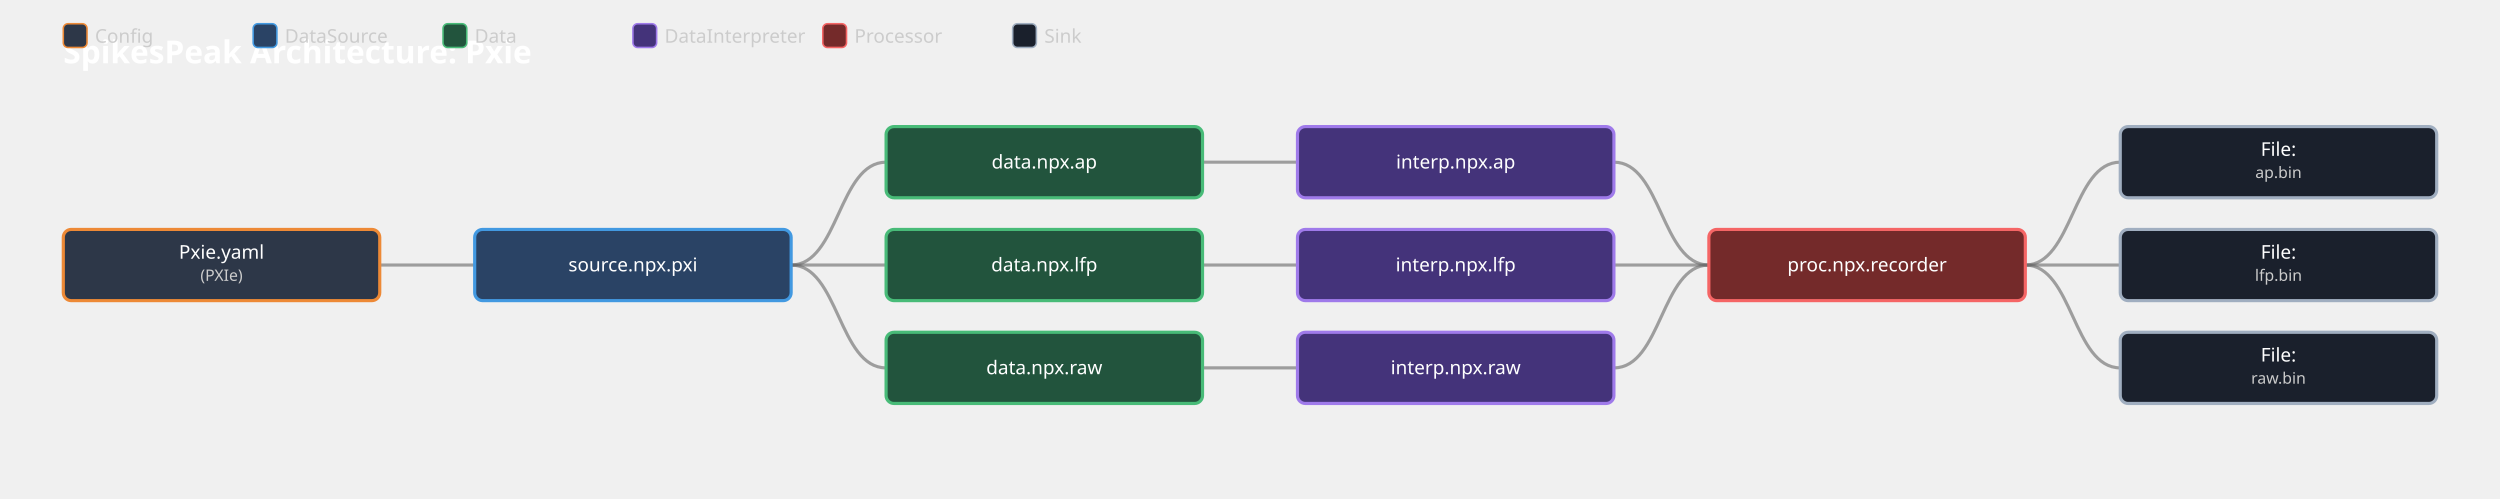
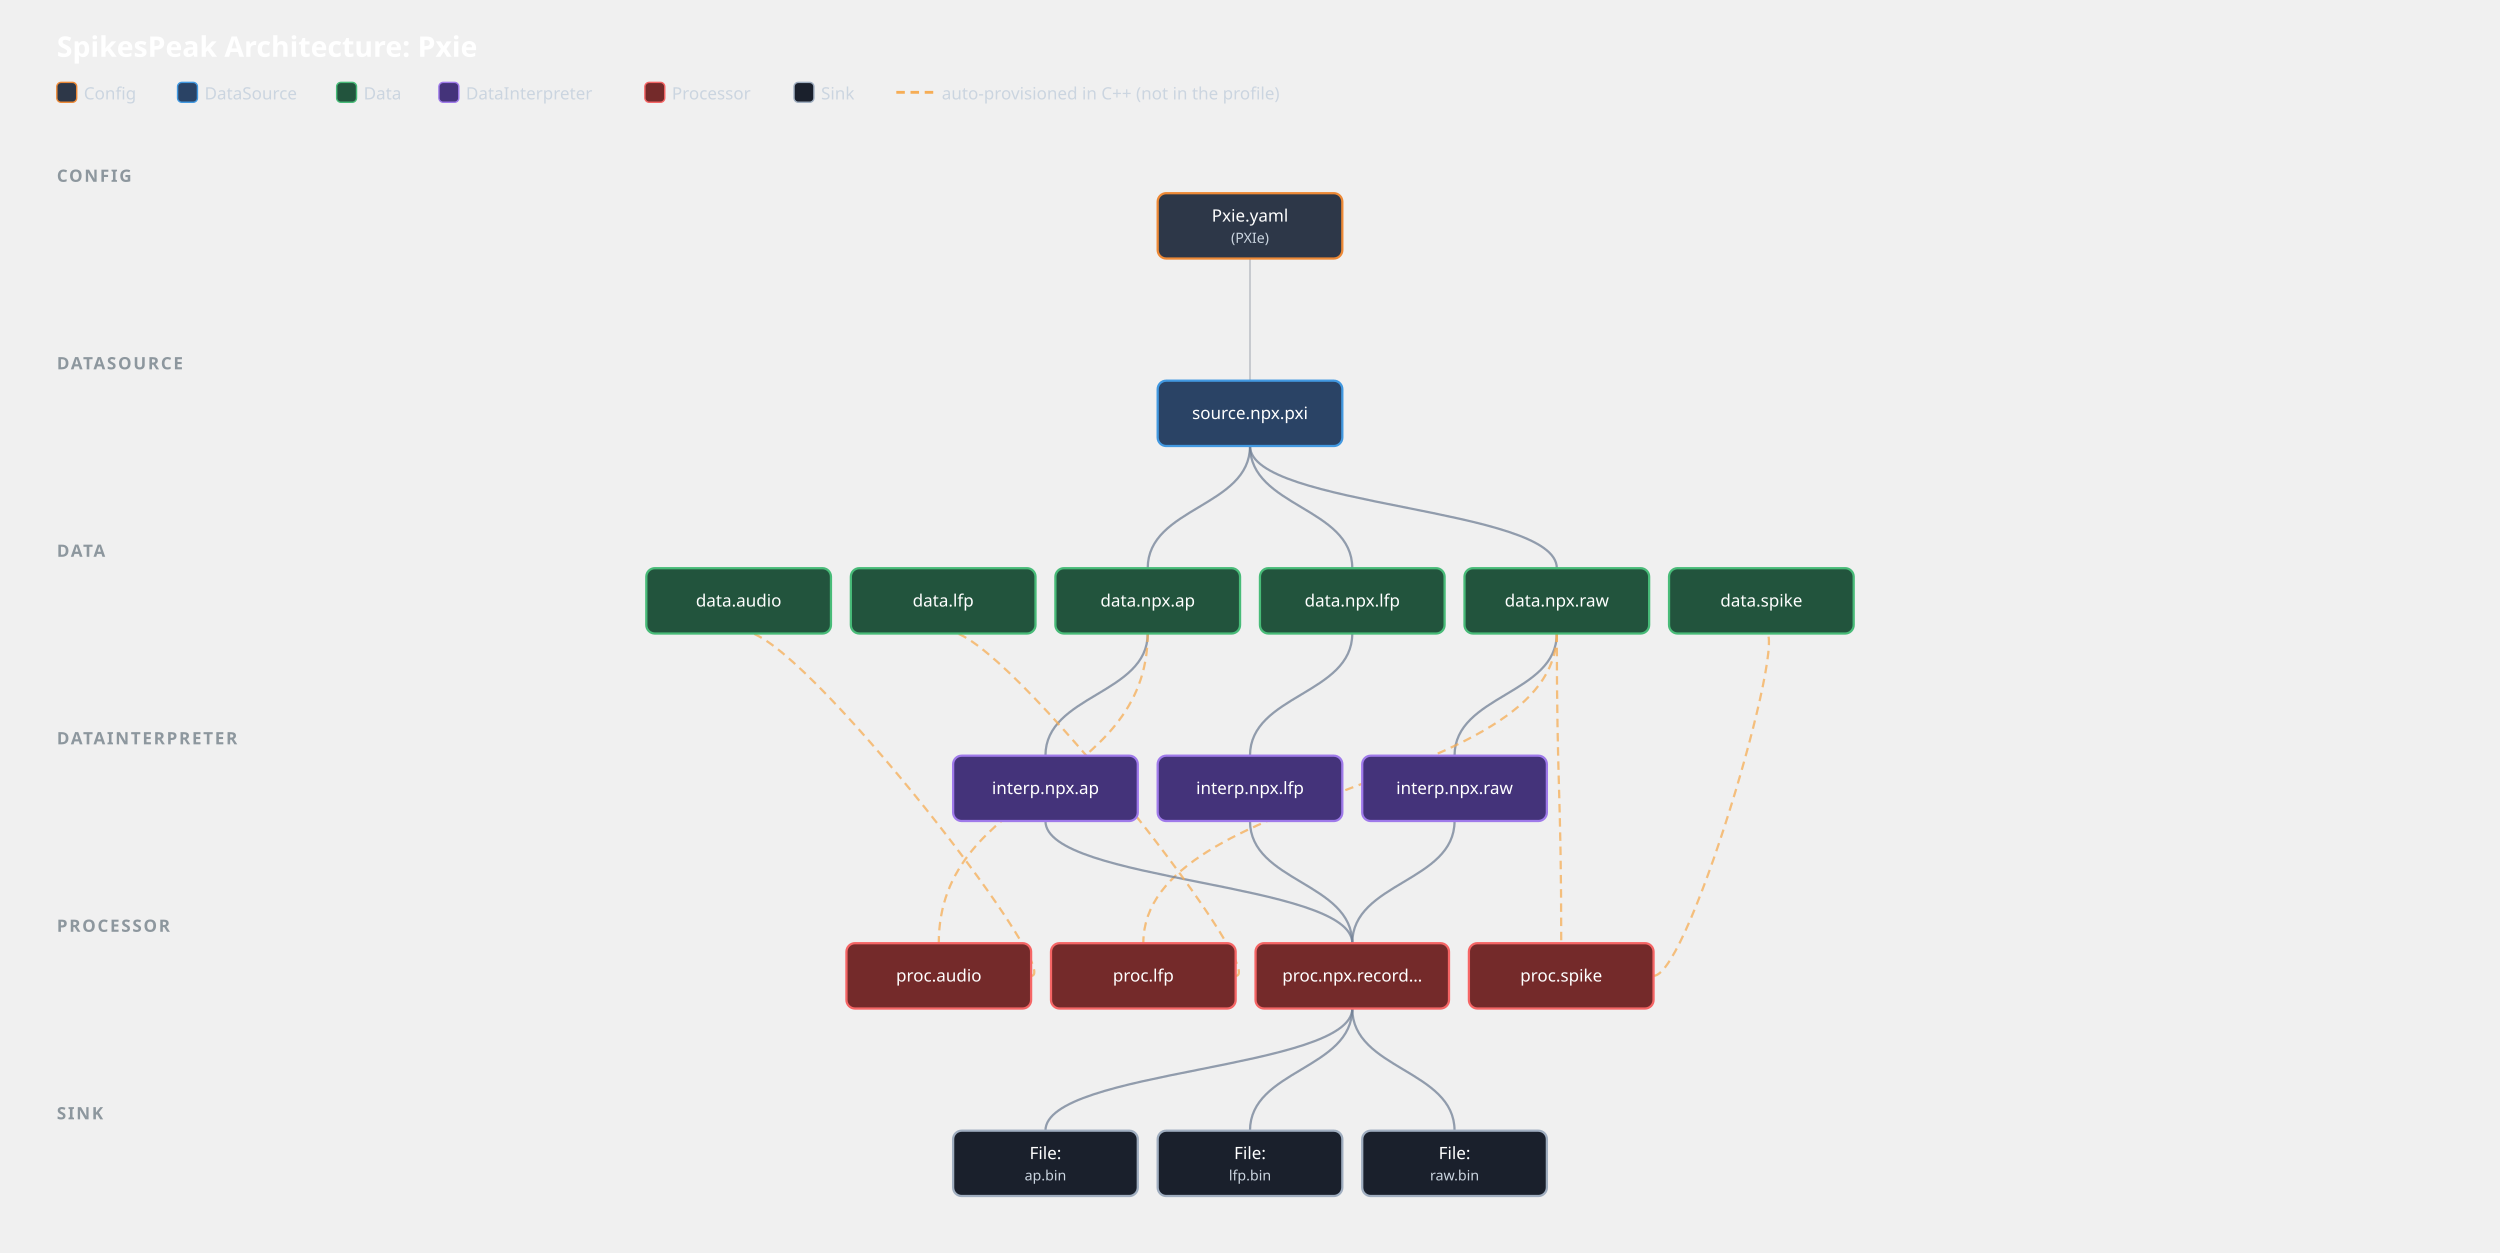
- <svg xmlns="http://www.w3.org/2000/svg" width="1580.0" height="315.0" style="background-color: #1a1a1a;">
+ <svg xmlns="http://www.w3.org/2000/svg" width="1760.0" height="882.0" viewBox="0 0 1760.0 882.0" preserveAspectRatio="xMidYMin meet" style="background-color: #1a1a1a; max-width: 100%; height: auto;">
  <text x="40" y="40" fill="#fff" font-family="sans-serif" font-size="20" font-weight="bold">SpikesPeak Architecture: Pxie</text>
  <g id="legend">
-     <rect x="40" y="15" width="15" height="15" rx="3" fill="#2d3748" stroke="#ed8936" stroke-width="1" />
-     <text x="60" y="27" fill="#ccc" font-family="sans-serif" font-size="12">Config</text>
-     <rect x="160" y="15" width="15" height="15" rx="3" fill="#2a4365" stroke="#4299e1" stroke-width="1" />
-     <text x="180" y="27" fill="#ccc" font-family="sans-serif" font-size="12">DataSource</text>
-     <rect x="280" y="15" width="15" height="15" rx="3" fill="#22543d" stroke="#48bb78" stroke-width="1" />
-     <text x="300" y="27" fill="#ccc" font-family="sans-serif" font-size="12">Data</text>
-     <rect x="400" y="15" width="15" height="15" rx="3" fill="#44337a" stroke="#9f7aea" stroke-width="1" />
-     <text x="420" y="27" fill="#ccc" font-family="sans-serif" font-size="12">DataInterpreter</text>
-     <rect x="520" y="15" width="15" height="15" rx="3" fill="#742a2a" stroke="#f56565" stroke-width="1" />
-     <text x="540" y="27" fill="#ccc" font-family="sans-serif" font-size="12">Processor</text>
-     <rect x="640" y="15" width="15" height="15" rx="3" fill="#1a202c" stroke="#a0aec0" stroke-width="1" />
-     <text x="660" y="27" fill="#ccc" font-family="sans-serif" font-size="12">Sink</text>
+     <rect x="40" y="58" width="14" height="14" rx="3" fill="#2d3748" stroke="#ed8936" stroke-width="1" />
+     <text x="59" y="70" fill="#cbd5e0" font-family="sans-serif" font-size="12">Config</text>
+     <rect x="125" y="58" width="14" height="14" rx="3" fill="#2a4365" stroke="#4299e1" stroke-width="1" />
+     <text x="144" y="70" fill="#cbd5e0" font-family="sans-serif" font-size="12">DataSource</text>
+     <rect x="237" y="58" width="14" height="14" rx="3" fill="#22543d" stroke="#48bb78" stroke-width="1" />
+     <text x="256" y="70" fill="#cbd5e0" font-family="sans-serif" font-size="12">Data</text>
+     <rect x="309" y="58" width="14" height="14" rx="3" fill="#44337a" stroke="#9f7aea" stroke-width="1" />
+     <text x="328" y="70" fill="#cbd5e0" font-family="sans-serif" font-size="12">DataInterpreter</text>
+     <rect x="454" y="58" width="14" height="14" rx="3" fill="#742a2a" stroke="#f56565" stroke-width="1" />
+     <text x="473" y="70" fill="#cbd5e0" font-family="sans-serif" font-size="12">Processor</text>
+     <rect x="559" y="58" width="14" height="14" rx="3" fill="#1a202c" stroke="#a0aec0" stroke-width="1" />
+     <text x="578" y="70" fill="#cbd5e0" font-family="sans-serif" font-size="12">Sink</text>
+     <path d="M 631 65 l 26 0" stroke="#f6ad55" stroke-width="2" stroke-dasharray="6 4" />
+     <text x="663" y="70" fill="#cbd5e0" font-family="sans-serif" font-size="12">auto-provisioned in C++ (not in the profile)</text>
  </g>
  <g id="edges">
-     <path d="M 240.0 167.5 C 270.0 167.5, 270.0 167.5, 300.0 167.5" fill="none" stroke="#666" stroke-width="2" opacity="0.6" />
-     <path d="M 760.0 102.5 C 790.0 102.5, 790.0 102.5, 820.0 102.5" fill="none" stroke="#666" stroke-width="2" opacity="0.6" />
-     <path d="M 760.0 167.5 C 790.0 167.5, 790.0 167.5, 820.0 167.5" fill="none" stroke="#666" stroke-width="2" opacity="0.6" />
-     <path d="M 760.0 232.5 C 790.0 232.5, 790.0 232.5, 820.0 232.5" fill="none" stroke="#666" stroke-width="2" opacity="0.6" />
-     <path d="M 1020.0 102.5 C 1050.0 102.5, 1050.0 167.5, 1080.0 167.5" fill="none" stroke="#666" stroke-width="2" opacity="0.6" />
-     <path d="M 1020.0 167.5 C 1050.0 167.5, 1050.0 167.5, 1080.0 167.5" fill="none" stroke="#666" stroke-width="2" opacity="0.6" />
-     <path d="M 1020.0 232.5 C 1050.0 232.5, 1050.0 167.5, 1080.0 167.5" fill="none" stroke="#666" stroke-width="2" opacity="0.6" />
-     <path d="M 1280.0 167.5 C 1310.0 167.5, 1310.0 102.5, 1340.0 102.5" fill="none" stroke="#666" stroke-width="2" opacity="0.6" />
-     <path d="M 1280.0 167.5 C 1310.0 167.5, 1310.0 167.5, 1340.0 167.5" fill="none" stroke="#666" stroke-width="2" opacity="0.6" />
-     <path d="M 1280.0 167.5 C 1310.0 167.5, 1310.0 232.5, 1340.0 232.5" fill="none" stroke="#666" stroke-width="2" opacity="0.6" />
-     <path d="M 500.0 167.5 C 530.0 167.5, 530.0 102.5, 560.0 102.5" fill="none" stroke="#666" stroke-width="2" opacity="0.6" />
-     <path d="M 500.0 167.5 C 530.0 167.5, 530.0 167.5, 560.0 167.5" fill="none" stroke="#666" stroke-width="2" opacity="0.6" />
-     <path d="M 500.0 167.5 C 530.0 167.5, 530.0 232.5, 560.0 232.5" fill="none" stroke="#666" stroke-width="2" opacity="0.6" />
+     <path d="M 880.0 182.0 C 880.0 207.8, 880.0 224.0, 880.0 242.0 L 880.0 268.0" fill="none" stroke="#4a5568" stroke-width="1.0" opacity="0.35" />
+     <path d="M 808.0 446.0 C 808.0 489.0, 736.0 489.0, 736.0 532.0" fill="none" stroke="#718096" stroke-width="1.6" opacity="0.75" />
+     <path d="M 808.0 446.0 C 808.0 555.0, 660.9 555.0, 660.9 664.0" fill="none" stroke="#f6ad55" stroke-width="1.6" opacity="0.75" stroke-dasharray="6 4" />
+     <path d="M 952.0 446.0 C 952.0 489.0, 880.0 489.0, 880.0 532.0" fill="none" stroke="#718096" stroke-width="1.6" opacity="0.75" />
+     <path d="M 1096.0 446.0 C 1096.0 489.0, 1024.0 489.0, 1024.0 532.0" fill="none" stroke="#718096" stroke-width="1.6" opacity="0.75" />
+     <path d="M 1096.0 446.0 C 1096.0 555.0, 804.9 555.0, 804.9 664.0" fill="none" stroke="#f6ad55" stroke-width="1.6" opacity="0.75" stroke-dasharray="6 4" />
+     <path d="M 1096.0 446.0 C 1096.0 555.0, 1099.1 555.0, 1099.1 664.0" fill="none" stroke="#f6ad55" stroke-width="1.6" opacity="0.75" stroke-dasharray="6 4" />
+     <path d="M 736.0 578.0 C 736.0 621.0, 952.0 621.0, 952.0 664.0" fill="none" stroke="#718096" stroke-width="1.6" opacity="0.75" />
+     <path d="M 880.0 578.0 C 880.0 621.0, 952.0 621.0, 952.0 664.0" fill="none" stroke="#718096" stroke-width="1.6" opacity="0.75" />
+     <path d="M 1024.0 578.0 C 1024.0 621.0, 952.0 621.0, 952.0 664.0" fill="none" stroke="#718096" stroke-width="1.6" opacity="0.75" />
+     <path d="M 725.9 687.0 C 751.9 687.0, 546.0 423.0, 520.0 446.0" fill="none" stroke="#f6ad55" stroke-width="1.6" opacity="0.75" stroke-dasharray="6 4" />
+     <path d="M 869.9 687.0 C 895.9 687.0, 690.0 423.0, 664.0 446.0" fill="none" stroke="#f6ad55" stroke-width="1.6" opacity="0.75" stroke-dasharray="6 4" />
+     <path d="M 952.0 710.0 C 952.0 753.0, 736.0 753.0, 736.0 796.0" fill="none" stroke="#718096" stroke-width="1.6" opacity="0.75" />
+     <path d="M 952.0 710.0 C 952.0 753.0, 880.0 753.0, 880.0 796.0" fill="none" stroke="#718096" stroke-width="1.6" opacity="0.75" />
+     <path d="M 952.0 710.0 C 952.0 753.0, 1024.0 753.0, 1024.0 796.0" fill="none" stroke="#718096" stroke-width="1.6" opacity="0.75" />
+     <path d="M 1164.1 687.0 C 1190.1 687.0, 1266.0 423.0, 1240.0 446.0" fill="none" stroke="#f6ad55" stroke-width="1.6" opacity="0.75" stroke-dasharray="6 4" />
+     <path d="M 880.0 314.0 C 880.0 357.0, 808.0 357.0, 808.0 400.0" fill="none" stroke="#718096" stroke-width="1.6" opacity="0.75" />
+     <path d="M 880.0 314.0 C 880.0 357.0, 952.0 357.0, 952.0 400.0" fill="none" stroke="#718096" stroke-width="1.6" opacity="0.75" />
+     <path d="M 880.0 314.0 C 880.0 357.0, 1096.0 357.0, 1096.0 400.0" fill="none" stroke="#718096" stroke-width="1.6" opacity="0.75" />
  </g>
  <g id="nodes">
-     <rect x="40.0" y="145.0" width="200" height="45" rx="5" fill="#2d3748" stroke="#ed8936" stroke-width="2" />
-     <text x="140.0" y="163.5" fill="#fff" font-family="sans-serif" font-size="12" text-anchor="middle">Pxie.yaml</text>
-     <text x="140.0" y="177.5" fill="#ccc" font-family="sans-serif" font-size="10" text-anchor="middle">(PXIe)</text>
-     <rect x="560.0" y="80.0" width="200" height="45" rx="5" fill="#22543d" stroke="#48bb78" stroke-width="2" />
-     <text x="660.0" y="106.5" fill="#fff" font-family="sans-serif" font-size="12" text-anchor="middle">data.npx.ap</text>
-     <rect x="560.0" y="145.0" width="200" height="45" rx="5" fill="#22543d" stroke="#48bb78" stroke-width="2" />
-     <text x="660.0" y="171.5" fill="#fff" font-family="sans-serif" font-size="12" text-anchor="middle">data.npx.lfp</text>
-     <rect x="560.0" y="210.0" width="200" height="45" rx="5" fill="#22543d" stroke="#48bb78" stroke-width="2" />
-     <text x="660.0" y="236.5" fill="#fff" font-family="sans-serif" font-size="12" text-anchor="middle">data.npx.raw</text>
-     <rect x="820.0" y="80.0" width="200" height="45" rx="5" fill="#44337a" stroke="#9f7aea" stroke-width="2" />
-     <text x="920.0" y="106.5" fill="#fff" font-family="sans-serif" font-size="12" text-anchor="middle">interp.npx.ap</text>
-     <rect x="820.0" y="145.0" width="200" height="45" rx="5" fill="#44337a" stroke="#9f7aea" stroke-width="2" />
-     <text x="920.0" y="171.5" fill="#fff" font-family="sans-serif" font-size="12" text-anchor="middle">interp.npx.lfp</text>
-     <rect x="820.0" y="210.0" width="200" height="45" rx="5" fill="#44337a" stroke="#9f7aea" stroke-width="2" />
-     <text x="920.0" y="236.5" fill="#fff" font-family="sans-serif" font-size="12" text-anchor="middle">interp.npx.raw</text>
-     <rect x="1080.0" y="145.0" width="200" height="45" rx="5" fill="#742a2a" stroke="#f56565" stroke-width="2" />
-     <text x="1180.0" y="171.5" fill="#fff" font-family="sans-serif" font-size="12" text-anchor="middle">proc.npx.recorder</text>
-     <rect x="1340.0" y="80.0" width="200" height="45" rx="5" fill="#1a202c" stroke="#a0aec0" stroke-width="2" />
-     <text x="1440.0" y="98.5" fill="#fff" font-family="sans-serif" font-size="12" text-anchor="middle">File:</text>
-     <text x="1440.0" y="112.5" fill="#ccc" font-family="sans-serif" font-size="10" text-anchor="middle">ap.bin</text>
-     <rect x="1340.0" y="145.0" width="200" height="45" rx="5" fill="#1a202c" stroke="#a0aec0" stroke-width="2" />
-     <text x="1440.0" y="163.5" fill="#fff" font-family="sans-serif" font-size="12" text-anchor="middle">File:</text>
-     <text x="1440.0" y="177.5" fill="#ccc" font-family="sans-serif" font-size="10" text-anchor="middle">lfp.bin</text>
-     <rect x="1340.0" y="210.0" width="200" height="45" rx="5" fill="#1a202c" stroke="#a0aec0" stroke-width="2" />
-     <text x="1440.0" y="228.5" fill="#fff" font-family="sans-serif" font-size="12" text-anchor="middle">File:</text>
-     <text x="1440.0" y="242.5" fill="#ccc" font-family="sans-serif" font-size="10" text-anchor="middle">raw.bin</text>
-     <rect x="300.0" y="145.0" width="200" height="45" rx="5" fill="#2a4365" stroke="#4299e1" stroke-width="2" />
-     <text x="400.0" y="171.5" fill="#fff" font-family="sans-serif" font-size="12" text-anchor="middle">source.npx.pxi</text>
+     <text x="40" y="128.0" fill="#8d979e" font-family="sans-serif" font-size="12" font-weight="bold" letter-spacing="1.2">CONFIG</text>
+     <text x="40" y="260.0" fill="#8d979e" font-family="sans-serif" font-size="12" font-weight="bold" letter-spacing="1.2">DATASOURCE</text>
+     <text x="40" y="392.0" fill="#8d979e" font-family="sans-serif" font-size="12" font-weight="bold" letter-spacing="1.2">DATA</text>
+     <text x="40" y="524.0" fill="#8d979e" font-family="sans-serif" font-size="12" font-weight="bold" letter-spacing="1.2">DATAINTERPRETER</text>
+     <text x="40" y="656.0" fill="#8d979e" font-family="sans-serif" font-size="12" font-weight="bold" letter-spacing="1.2">PROCESSOR</text>
+     <text x="40" y="788.0" fill="#8d979e" font-family="sans-serif" font-size="12" font-weight="bold" letter-spacing="1.2">SINK</text>
+     <rect x="815.0" y="136.0" width="130.0" height="46" rx="6" fill="#2d3748" stroke="#ed8936" stroke-width="1.6" />
+     <text x="880.0" y="156.0" fill="#fff" font-family="sans-serif" font-size="12" text-anchor="middle">Pxie.yaml</text>
+     <text x="880.0" y="171.0" fill="#cbd5e0" font-family="sans-serif" font-size="10" text-anchor="middle">(PXIe)</text>
+     <rect x="455.0" y="400.0" width="130.0" height="46" rx="6" fill="#22543d" stroke="#48bb78" stroke-width="1.6" />
+     <text x="520.0" y="427.0" fill="#fff" font-family="sans-serif" font-size="12" text-anchor="middle">data.audio</text>
+     <rect x="599.0" y="400.0" width="130.0" height="46" rx="6" fill="#22543d" stroke="#48bb78" stroke-width="1.6" />
+     <text x="664.0" y="427.0" fill="#fff" font-family="sans-serif" font-size="12" text-anchor="middle">data.lfp</text>
+     <rect x="743.0" y="400.0" width="130.0" height="46" rx="6" fill="#22543d" stroke="#48bb78" stroke-width="1.6" />
+     <text x="808.0" y="427.0" fill="#fff" font-family="sans-serif" font-size="12" text-anchor="middle">data.npx.ap</text>
+     <rect x="887.0" y="400.0" width="130.0" height="46" rx="6" fill="#22543d" stroke="#48bb78" stroke-width="1.6" />
+     <text x="952.0" y="427.0" fill="#fff" font-family="sans-serif" font-size="12" text-anchor="middle">data.npx.lfp</text>
+     <rect x="1031.0" y="400.0" width="130.0" height="46" rx="6" fill="#22543d" stroke="#48bb78" stroke-width="1.6" />
+     <text x="1096.0" y="427.0" fill="#fff" font-family="sans-serif" font-size="12" text-anchor="middle">data.npx.raw</text>
+     <rect x="1175.0" y="400.0" width="130.0" height="46" rx="6" fill="#22543d" stroke="#48bb78" stroke-width="1.6" />
+     <text x="1240.0" y="427.0" fill="#fff" font-family="sans-serif" font-size="12" text-anchor="middle">data.spike</text>
+     <rect x="671.0" y="532.0" width="130.0" height="46" rx="6" fill="#44337a" stroke="#9f7aea" stroke-width="1.6" />
+     <text x="736.0" y="559.0" fill="#fff" font-family="sans-serif" font-size="12" text-anchor="middle">interp.npx.ap</text>
+     <rect x="815.0" y="532.0" width="130.0" height="46" rx="6" fill="#44337a" stroke="#9f7aea" stroke-width="1.6" />
+     <text x="880.0" y="559.0" fill="#fff" font-family="sans-serif" font-size="12" text-anchor="middle">interp.npx.lfp</text>
+     <rect x="959.0" y="532.0" width="130.0" height="46" rx="6" fill="#44337a" stroke="#9f7aea" stroke-width="1.6" />
+     <text x="1024.0" y="559.0" fill="#fff" font-family="sans-serif" font-size="12" text-anchor="middle">interp.npx.raw</text>
+     <rect x="595.9" y="664.0" width="130.0" height="46" rx="6" fill="#742a2a" stroke="#f56565" stroke-width="1.6" />
+     <text x="660.9" y="691.0" fill="#fff" font-family="sans-serif" font-size="12" text-anchor="middle">proc.audio</text>
+     <rect x="739.9" y="664.0" width="130.0" height="46" rx="6" fill="#742a2a" stroke="#f56565" stroke-width="1.6" />
+     <text x="804.9" y="691.0" fill="#fff" font-family="sans-serif" font-size="12" text-anchor="middle">proc.lfp</text>
+     <rect x="883.9" y="664.0" width="136.2" height="46" rx="6" fill="#742a2a" stroke="#f56565" stroke-width="1.6" />
+     <text x="952.0" y="691.0" fill="#fff" font-family="sans-serif" font-size="12" text-anchor="middle">proc.npx.record…</text>
+     <rect x="1034.1" y="664.0" width="130.0" height="46" rx="6" fill="#742a2a" stroke="#f56565" stroke-width="1.6" />
+     <text x="1099.1" y="691.0" fill="#fff" font-family="sans-serif" font-size="12" text-anchor="middle">proc.spike</text>
+     <rect x="671.0" y="796.0" width="130.0" height="46" rx="6" fill="#1a202c" stroke="#a0aec0" stroke-width="1.6" />
+     <text x="736.0" y="816.0" fill="#fff" font-family="sans-serif" font-size="12" text-anchor="middle">File:</text>
+     <text x="736.0" y="831.0" fill="#cbd5e0" font-family="sans-serif" font-size="10" text-anchor="middle">ap.bin</text>
+     <rect x="815.0" y="796.0" width="130.0" height="46" rx="6" fill="#1a202c" stroke="#a0aec0" stroke-width="1.6" />
+     <text x="880.0" y="816.0" fill="#fff" font-family="sans-serif" font-size="12" text-anchor="middle">File:</text>
+     <text x="880.0" y="831.0" fill="#cbd5e0" font-family="sans-serif" font-size="10" text-anchor="middle">lfp.bin</text>
+     <rect x="959.0" y="796.0" width="130.0" height="46" rx="6" fill="#1a202c" stroke="#a0aec0" stroke-width="1.6" />
+     <text x="1024.0" y="816.0" fill="#fff" font-family="sans-serif" font-size="12" text-anchor="middle">File:</text>
+     <text x="1024.0" y="831.0" fill="#cbd5e0" font-family="sans-serif" font-size="10" text-anchor="middle">raw.bin</text>
+     <rect x="815.0" y="268.0" width="130.0" height="46" rx="6" fill="#2a4365" stroke="#4299e1" stroke-width="1.6" />
+     <text x="880.0" y="295.0" fill="#fff" font-family="sans-serif" font-size="12" text-anchor="middle">source.npx.pxi</text>
  </g>
</svg>
